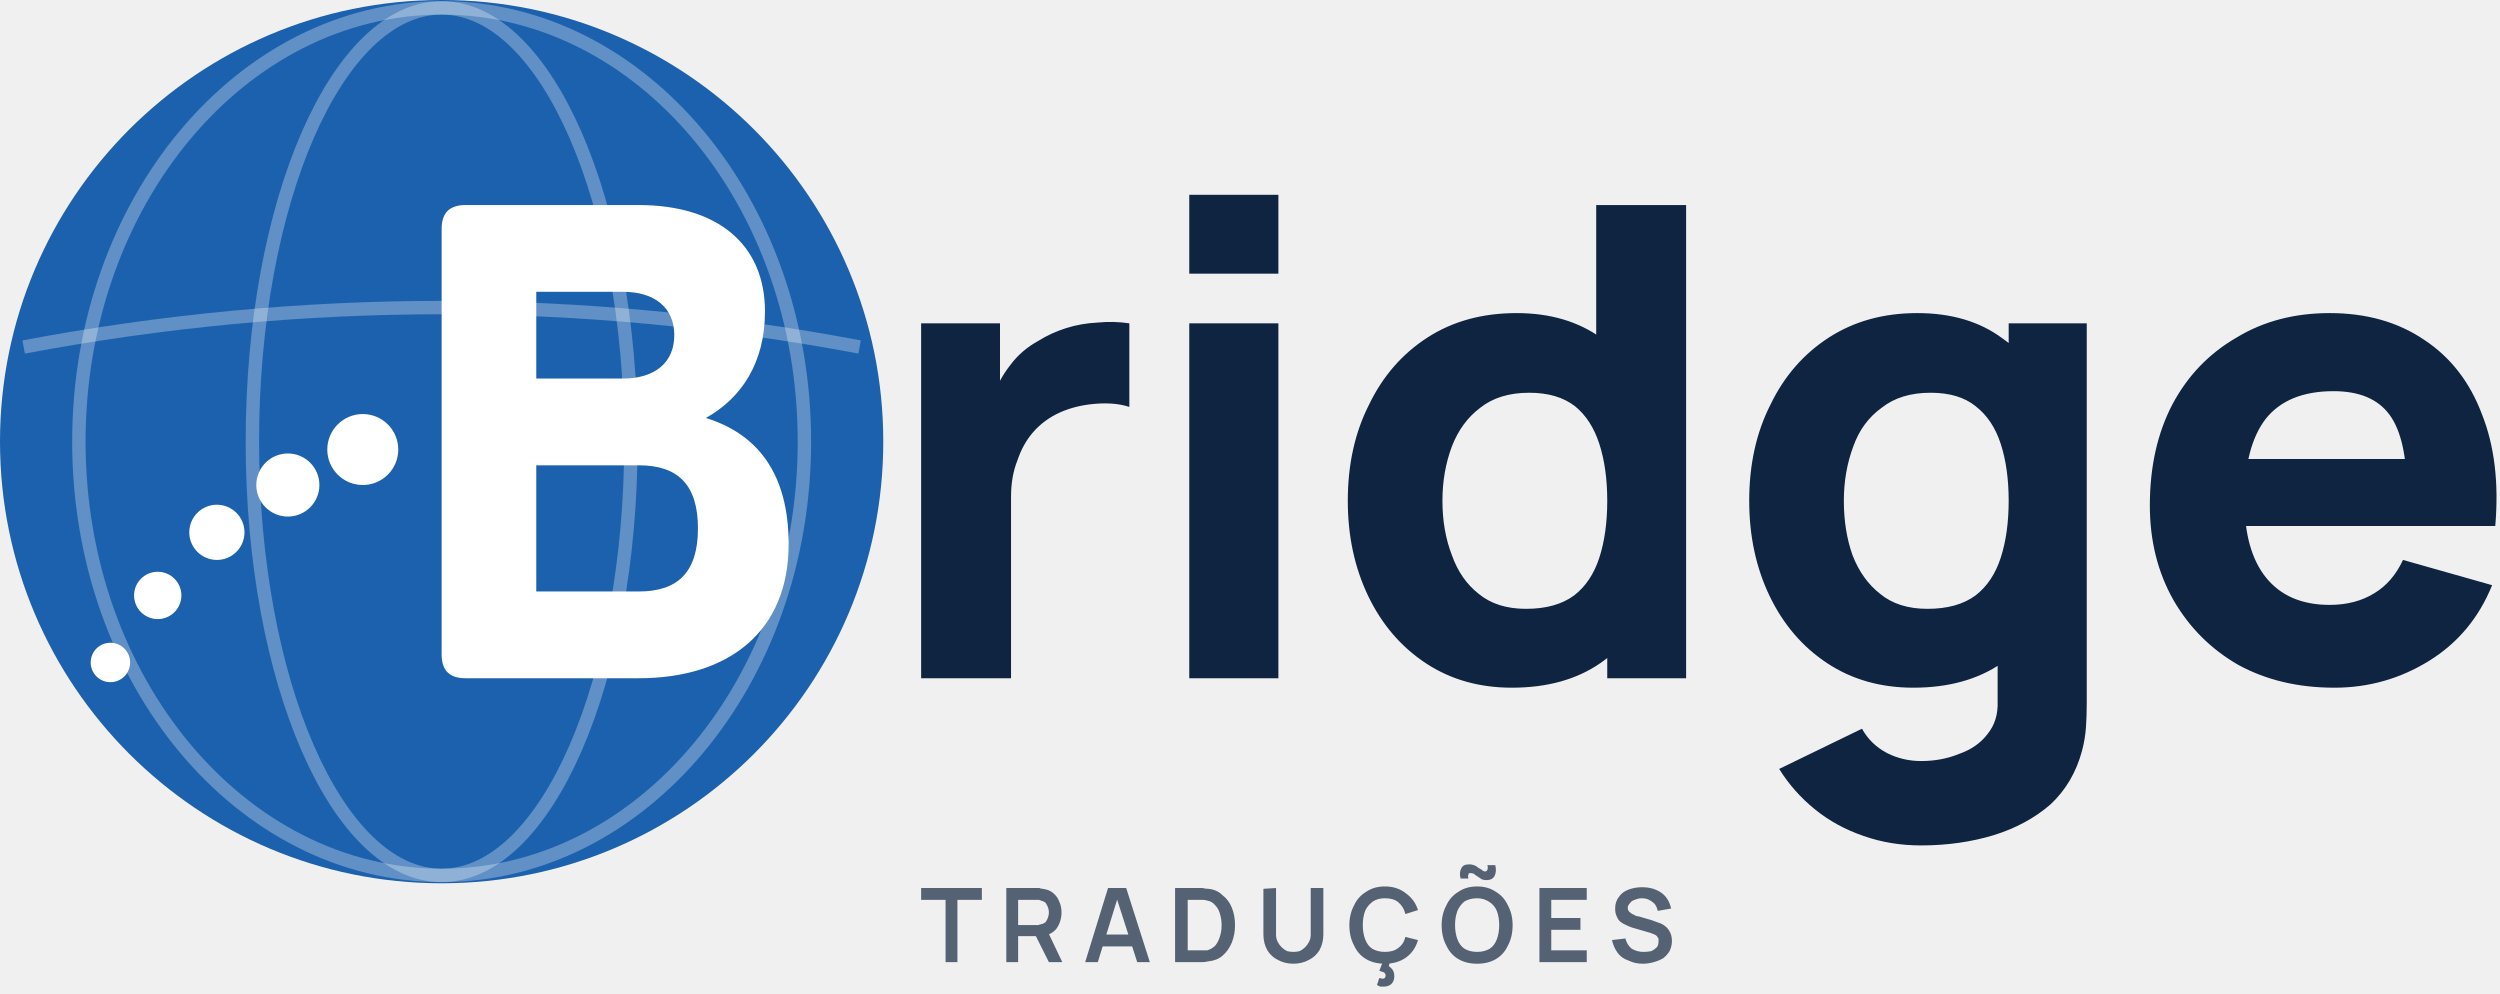
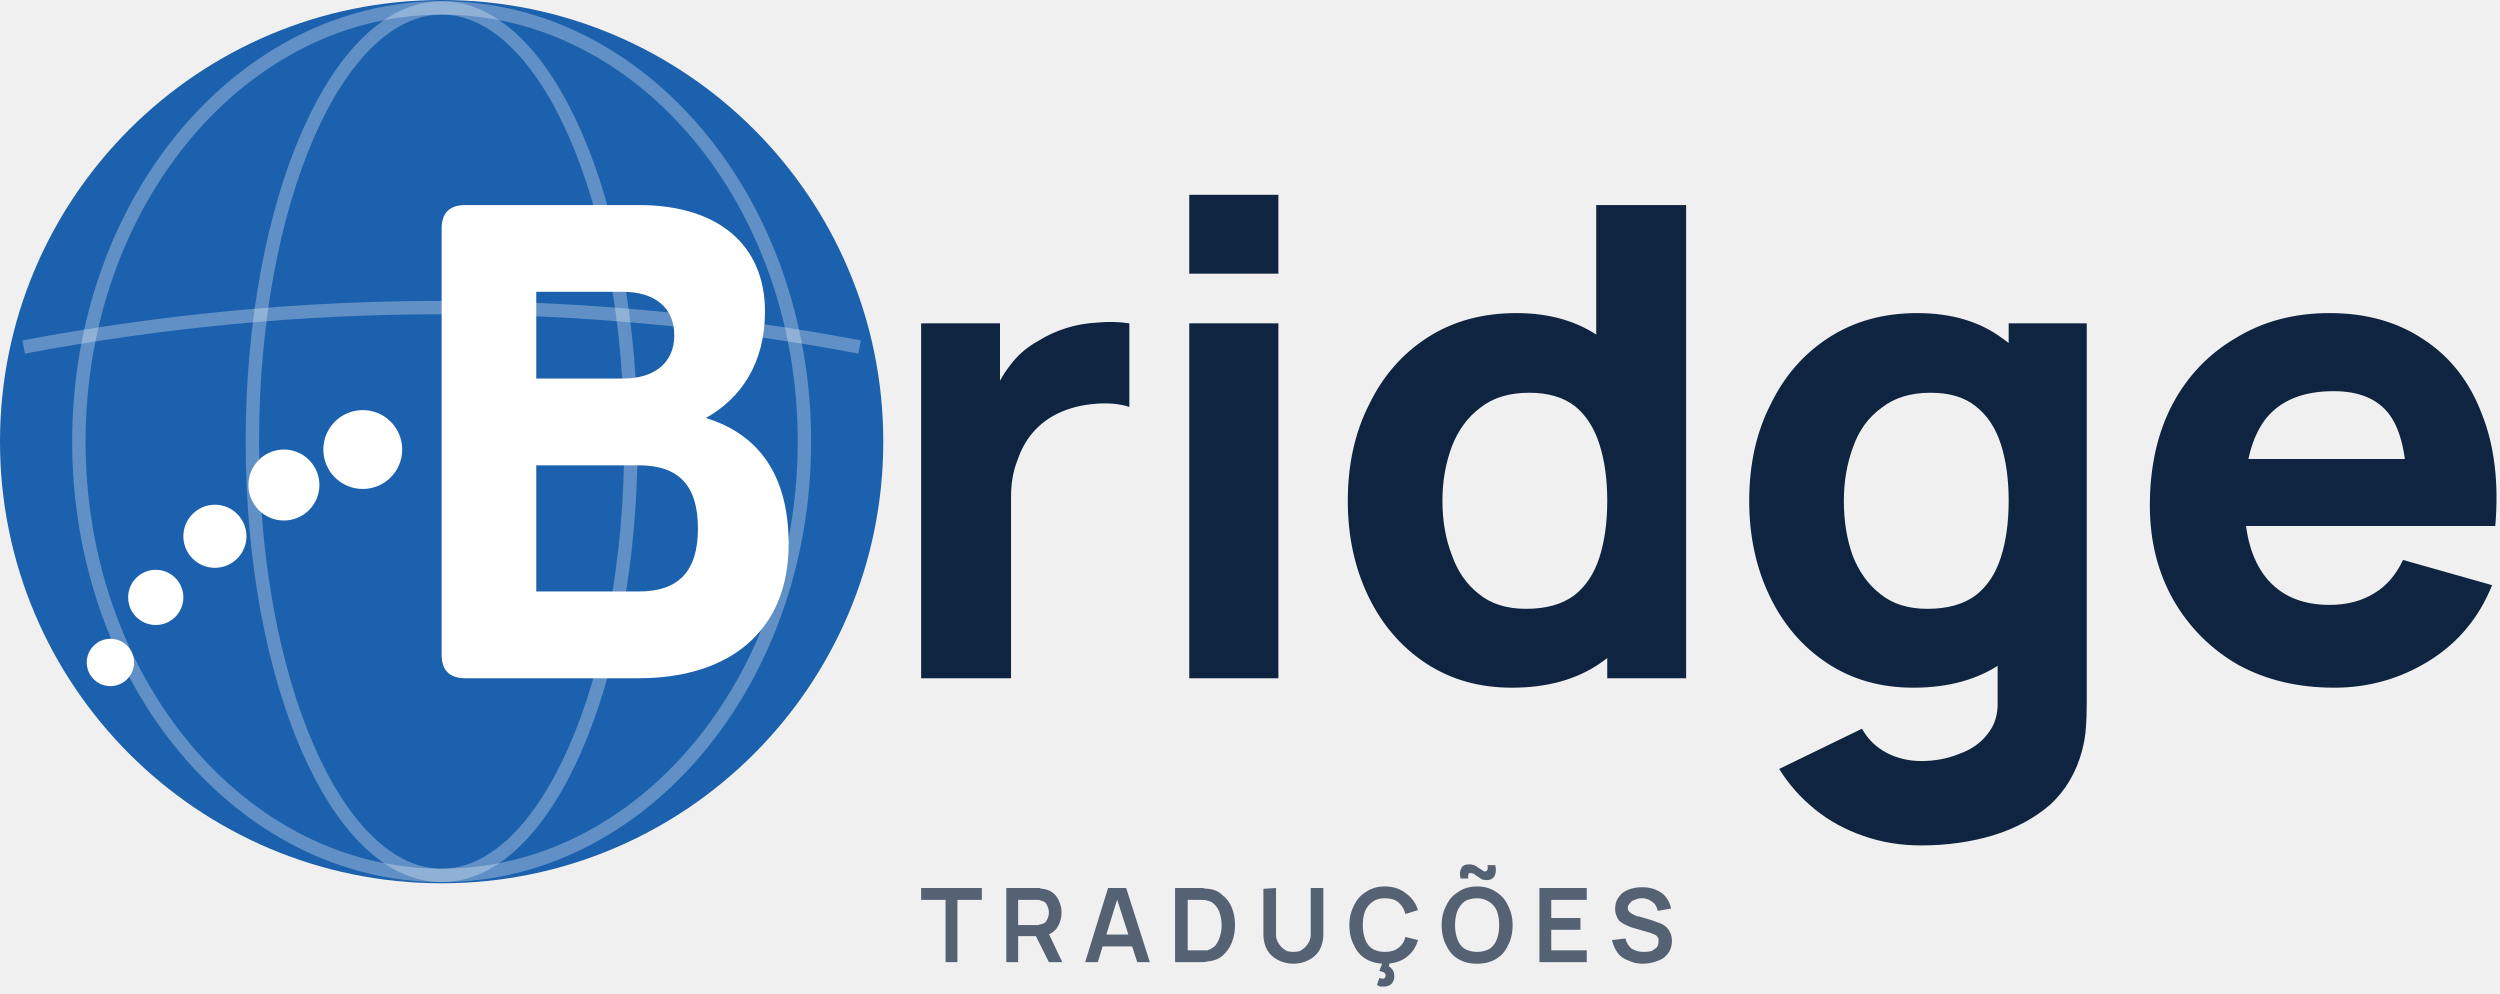
<svg xmlns="http://www.w3.org/2000/svg" aria-label="Bridge Traducciones" viewBox="0 0 317 126">
  <circle cx="56" cy="56" r="56" fill="#1C61AD" />
  <g fill="none" stroke="#FFF" stroke-opacity=".3" stroke-width="1.7">
    <ellipse cx="56" cy="56" rx="24" ry="55" />
    <ellipse cx="56" cy="56" rx="46" ry="55" />
    <path d="M3 44q53-10 106 0" />
  </g>
-   <path fill="#FFF" d="M11.5 84a2.5 2.5 0 1 0 5 0 2.5 2.5 0 1 0-5 0m5.5-8.5a3 3 0 1 0 6 0 3 3 0 1 0-6 0m7-8a3.5 3.5 0 1 0 7 0 3.5 3.5 0 1 0-7 0m8.5-6a4 4 0 1 0 8 0 4 4 0 1 0-8 0m9-4.5a4.5 4.5 0 1 0 9 0 4.5 4.5 0 1 0-9 0" />
+   <path fill="#FFF" d="M11 84a3 3 0 1 0 6 0 3 3 0 1 0-6 0m5.25 -8.25a3.5 3.5 0 1 0 7 0 3.5 3.5 0 1 0-7 0m7 -7.75a4 4 0 1 0 8 0 4 4 0 1 0-8 0m8.25 -6.5a4.5 4.5 0 1 0 9 0 4.5 4.5 0 1 0-9 0m9.5 -4.5a5 5 0 1 0 10 0 5 5 0 1 0-10 0" />
  <path fill="#FFF" fill-rule="evenodd" d="M56 29q0-3 3-3h22c10 0 16 5 16 13.5 0 6.5-3 11-7.5 13.5C96 55 100 60 100 69c0 11-7.5 17-19 17H59q-3 0-3-3Zm12 8h11c4 0 6.5 2 6.5 5.5S83 48 79 48H68Zm0 22h13c5 0 7.5 2.5 7.5 8S86 75 81 75H68Z" />
  <path fill="#0E2440" d="M116.8 86V41h10v11l-1-1.4q.8-2.4 2.3-4.3 1.4-1.9 3.6-3.1 1.6-1 3.5-1.6t4-.7q2-.2 4 .1v10.6q-1.8-.6-4.3-.4t-4.5 1.1-3.4 2.5q-1.3 1.5-2 3.6-.8 2-.8 4.6v23Zm34-51.3v-10h11.3v10Zm0 51.3V41h11.3v45Zm40.9 1.2q-6.2 0-10.9-3.1t-7.3-8.5-2.6-12.1q0-6.9 2.7-12.2 2.6-5.4 7.4-8.5t11.3-3.1q6.4 0 10.8 3.2 4.3 3.1 6.6 8.5 2.2 5.4 2.2 12.1t-2.2 12.1q-2.3 5.4-6.8 8.5t-11.2 3.1m1.8-10q3.8 0 6.1-1.7 2.2-1.7 3.2-4.8t1-7.2-1-7.2-3.1-4.8q-2.2-1.7-5.8-1.7-3.8 0-6.2 1.9-2.4 1.8-3.6 4.9-1.2 3.2-1.2 6.9 0 3.8 1.2 6.9 1.1 3.1 3.4 4.9 2.3 1.9 6 1.9m10.3 8.8V55.2h-1.4V26h11.4v60Zm39.8 21.2q-3.9 0-7.3-1.2-3.5-1.2-6.2-3.4t-4.5-5.1l10.5-5.1q1.1 2 3.2 3.1 2 1 4.3 1 2.6 0 4.8-.9 2.3-.8 3.6-2.5 1.4-1.7 1.3-4.2V75.8h1.4V41h9.9v48.1q0 1.7-.1 3.1-.1 1.5-.5 3-1.1 4.1-4 6.8-3 2.6-7.2 3.9-4.3 1.3-9.2 1.3m-1-20q-6.2 0-10.9-3.1t-7.3-8.5-2.6-12.1q0-6.9 2.7-12.2 2.6-5.4 7.4-8.5t11.2-3.1q6.5 0 10.8 3.2 4.4 3.1 6.7 8.5 2.2 5.4 2.2 12.1t-2.3 12.1q-2.2 5.4-6.7 8.5t-11.2 3.1m1.8-10q3.8 0 6.1-1.7 2.2-1.7 3.2-4.8t1-7.2-1-7.2-3.2-4.8q-2.1-1.7-5.7-1.7-3.8 0-6.2 1.9-2.5 1.8-3.6 4.9-1.2 3.2-1.2 6.9 0 3.8 1.1 6.9 1.2 3.1 3.5 4.9 2.3 1.9 6 1.9m51.6 10q-6.9 0-12.2-2.9-5.2-3-8.2-8.2-3-5.3-3-12 0-7.4 2.9-12.9 2.9-5.4 8.1-8.4 5.1-3.1 11.8-3.1 7 0 12 3.4 5 3.3 7.3 9.4 2.4 6 1.7 14.2h-11.2v-4.2q0-6.9-2.2-9.9t-7.1-3q-5.8 0-8.6 3.5-2.7 3.5-2.7 10.4 0 6.3 2.7 9.7 2.8 3.5 8.1 3.5 3.3 0 5.7-1.5 2.3-1.4 3.6-4.2l11.3 3.2q-2.5 6.2-8 9.6t-12 3.4m-14.9-20.5v-8.5h29.8v8.5Z" />
  <path fill="#556274" d="M119.9 122v-7.9h-3.1v-1.5h7.7v1.5h-3.1v7.9Zm7.7 0v-9.4h4.2q.2.1.4.1.8.1 1.3.5.6.5.8 1.1.3.6.3 1.4 0 1.1-.6 2-.6.8-1.8 1h-3.1v3.3Zm5.4 0-1.9-3.8 1.6-.4 2 4.2Zm-3.9-4.7h2.6q.1-.1.3-.1.4-.1.6-.3.2-.3.3-.6t.1-.6-.1-.6-.3-.6q-.2-.2-.6-.3-.2-.1-.3-.1h-2.6Zm8.5 4.7 2.9-9.4h2.3l3 9.4h-1.6l-2.7-8.4h.3l-2.6 8.4Zm1.6-2v-1.5h4.9v1.5Zm9.8 2v-9.4h3.5q.3.1.7.1 1.1.1 1.8.8.8.6 1.2 1.6t.4 2.2-.4 2.2-1.2 1.7q-.7.6-1.8.7-.4.1-.7.1h-.5Zm1.6-1.5h2.5q.6-.2 1-.6.4-.5.6-1.2.2-.6.2-1.4 0-.7-.2-1.4t-.6-1.1q-.4-.5-1-.6-.3-.1-.6-.1h-1.9Zm13.4 1.7q-1.1 0-2-.5-.8-.4-1.3-1.2-.5-.9-.5-2v-5.8l1.6-.1v5.9q0 .5.2.9t.5.7.7.5q.4.1.8.1t.8-.1q.4-.2.7-.5t.5-.7.2-.9v-5.9h1.6v5.9q0 1.1-.5 2-.5.8-1.3 1.2-.9.5-2 .5m11.5 2.9h-.5l-.4-.2.3-.9q.3.1.4.1.2 0 .3-.1.1-.2.1-.3 0-.2-.2-.4l-.6-.2.5-1.3h.9l-.2.7q.3.2.5.5t.2.8q0 .6-.4 1-.4.3-.9.3m.1-2.9q-1.4 0-2.4-.6t-1.5-1.7q-.6-1.1-.6-2.6 0-1.4.6-2.5.5-1.1 1.5-1.7 1-.7 2.4-.7 1.6 0 2.7.9 1.1.8 1.5 2.1l-1.6.5q-.2-.9-.9-1.5-.6-.5-1.7-.5-.9 0-1.5.4-.7.5-1 1.2-.3.8-.3 1.8t.3 1.8.9 1.2q.7.4 1.6.4 1.1 0 1.7-.5.7-.5.9-1.4l1.6.4q-.4 1.4-1.5 2.2t-2.7.8m11.7 0q-1.4 0-2.4-.6t-1.5-1.7q-.6-1.1-.6-2.6 0-1.4.6-2.5.5-1.1 1.5-1.7 1-.7 2.4-.7t2.4.7q1 .6 1.5 1.7.6 1.1.6 2.5 0 1.5-.6 2.6-.5 1.1-1.5 1.7t-2.4.6m0-1.5q.9 0 1.6-.4.6-.4.9-1.2t.3-1.8-.3-1.8q-.3-.7-.9-1.1-.7-.5-1.6-.5t-1.6.4q-.6.5-.9 1.2-.3.8-.3 1.8t.3 1.8.9 1.2q.7.4 1.6.4m1.2-9.1q-.3 0-.6-.1l-.6-.4q-.2-.1-.4-.3-.3-.1-.5-.1t-.2.2q-.1.2 0 .5h-1q-.2-.8.1-1.3.2-.5 1-.5.3 0 .6.1t.5.3q.3.2.5.3.2.2.4.2t.3-.2q.1-.3 0-.6h1q.2.8-.1 1.4-.3.5-1 .5m6.7 10.4v-9.4h6v1.5h-4.5v2.3h3.7v1.5h-3.7v2.6h4.5v1.5Zm13.1.2q-1 0-1.8-.4-.9-.3-1.4-1t-.7-1.6l1.7-.2q.2.8.8 1.3.7.4 1.5.4.5 0 1-.1.4-.2.7-.5.2-.3.2-.7v-.4q-.1-.1-.2-.3-.1-.1-.3-.2t-.5-.2l-2.4-.7q-.3-.1-.7-.3-.3-.1-.7-.4-.3-.2-.5-.7-.2-.4-.2-1 0-.9.5-1.5.4-.6 1.2-.9t1.7-.3q1 0 1.7.3.8.3 1.3.9t.7 1.5l-1.7.3q-.1-.5-.4-.9-.3-.3-.7-.5t-.9-.2-.9.2q-.4.1-.6.4-.3.3-.3.6 0 .4.3.6.2.2.5.3.3.2.6.2l1.7.5q.3.1.8.3.4.1.8.4t.6.7q.3.5.3 1.2t-.3 1.3q-.3.5-.8.9-.5.3-1.2.5t-1.4.2" />
</svg>
